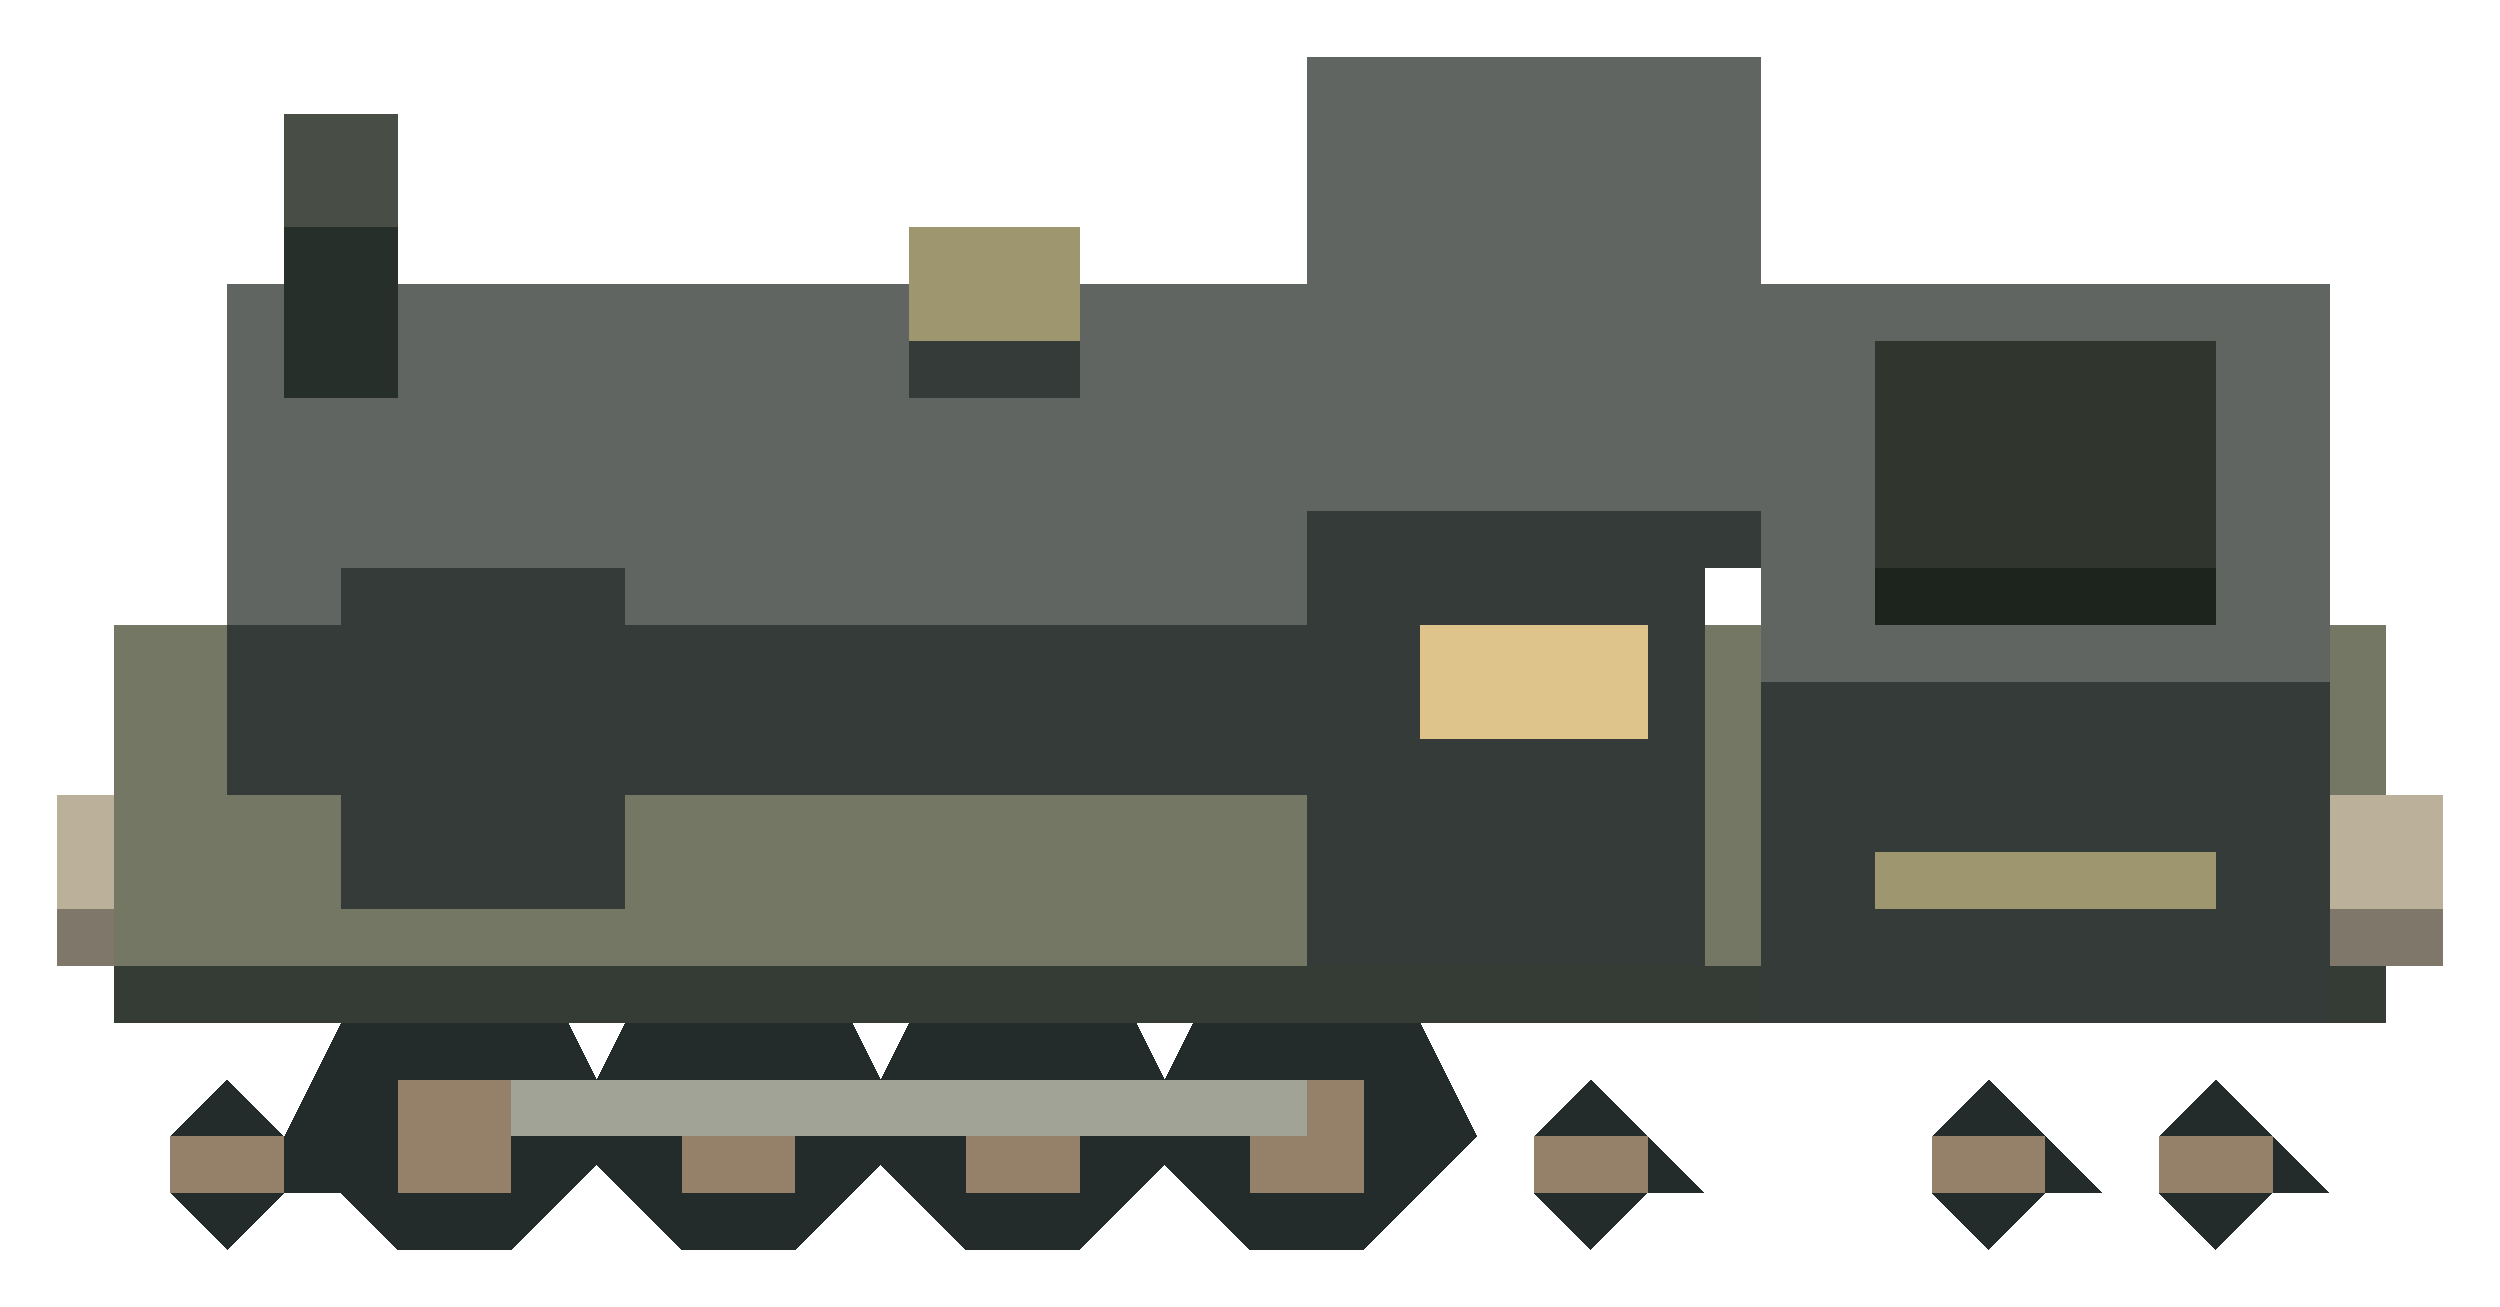
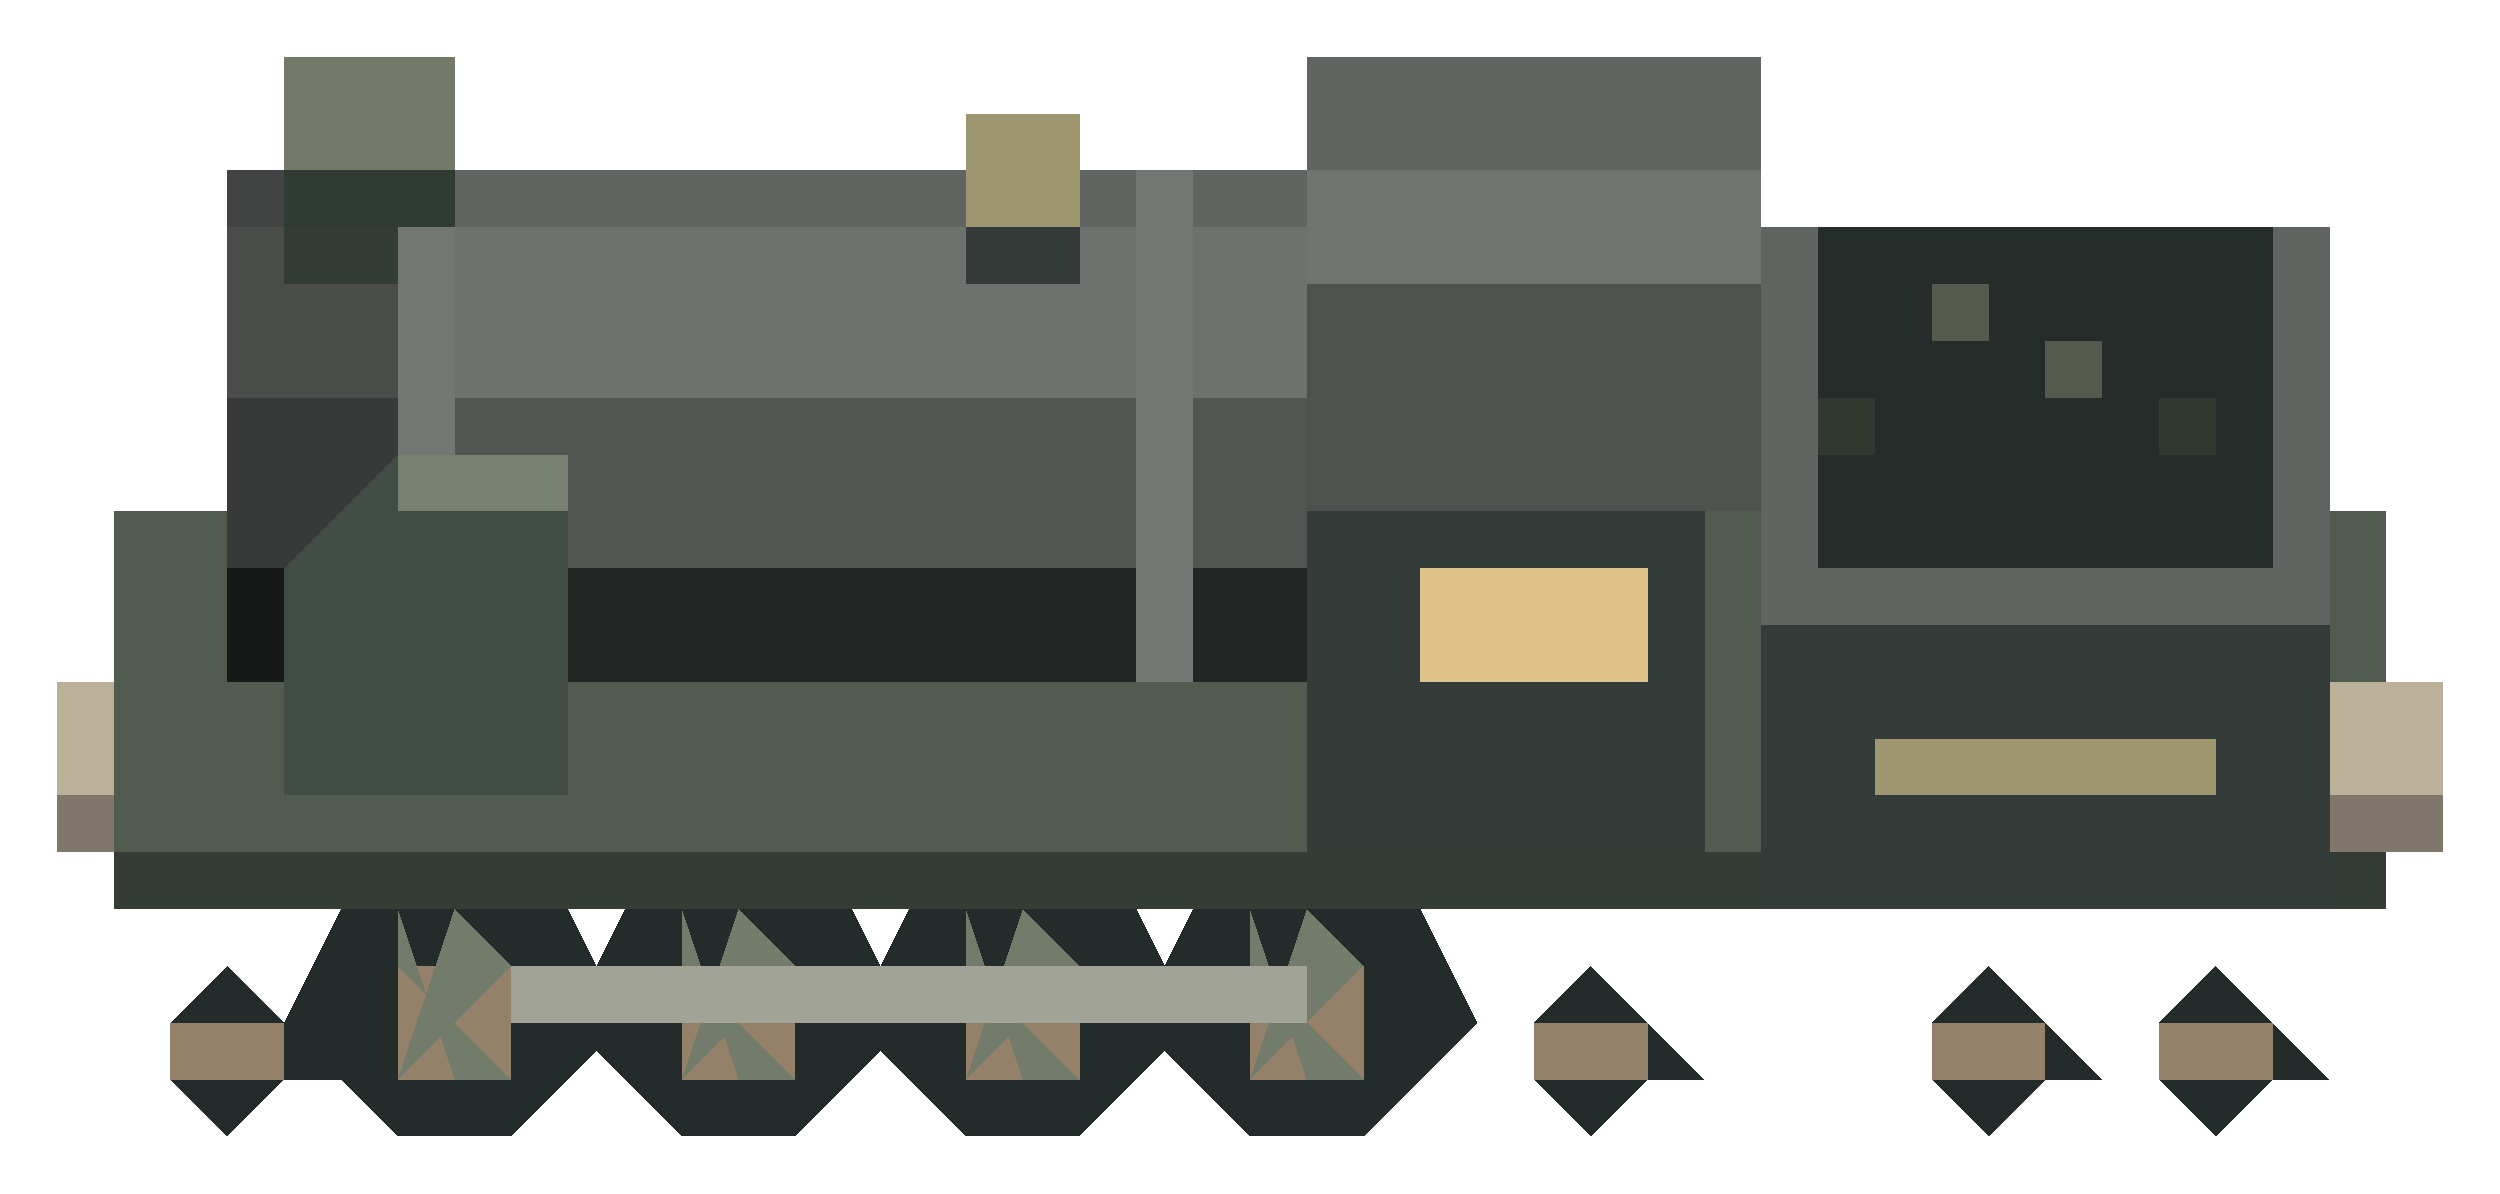
- <svg xmlns="http://www.w3.org/2000/svg" width="44" height="23" viewBox="0 0 44 23" shape-rendering="crispEdges" data-template="driving-loco-steam-mikado-left" data-anchor-x="2" data-anchor-y="18" data-length-m="20">
+ <svg xmlns="http://www.w3.org/2000/svg" width="44" height="21" viewBox="0 0 44 21" shape-rendering="crispEdges" data-template="driving-loco-steam-mikado-left" data-anchor-x="2" data-anchor-y="16" data-length-m="20">
  <g id="coupler">
-     <polygon points="1,17 3,17 3,16 1,16" fill="#7f786a" />
-     <polygon points="1,14 3,14 3,16 1,16" fill="#bbb09a" />
+     <polygon points="1,15 3,15 3,14 1,14" fill="#7f786a" />
+     <polygon points="1,12 3,12 3,14 1,14" fill="#bbb09a" />
  </g>
  <g id="running-gear">
-     <polygon points="6,21 5,20 4,19 4,19 3,20 3,21 3,21 4,22 4,22 5,21" fill="#242b2b" />
-     <polygon points="5,21 5,20 4,20 4,20 3,20 3,21 3,21 4,21 4,21 5,21" fill="#95816a" />
-     <polygon points="11,20 10,18 9,17 7,17 6,18 5,20 6,21 7,22 9,22 10,21" fill="#242b2b" />
-     <polygon points="9,20 9,19 8,19 8,19 7,19 7,20 7,21 8,21 8,21 9,21" fill="#95816a" />
-     <polygon points="16,20 15,18 14,17 12,17 11,18 10,20 11,21 12,22 14,22 15,21" fill="#242b2b" />
-     <polygon points="14,20 14,19 13,19 13,19 12,19 12,20 12,21 13,21 13,21 14,21" fill="#95816a" />
-     <polygon points="21,20 20,18 19,17 17,17 16,18 15,20 16,21 17,22 19,22 20,21" fill="#242b2b" />
-     <polygon points="19,20 19,19 18,19 18,19 17,19 17,20 17,21 18,21 18,21 19,21" fill="#95816a" />
-     <polygon points="26,20 25,18 24,17 22,17 21,18 20,20 21,21 22,22 24,22 25,21" fill="#242b2b" />
-     <polygon points="24,20 24,19 23,19 23,19 22,19 22,20 22,21 23,21 23,21 24,21" fill="#95816a" />
-     <polygon points="30,21 29,20 28,19 28,19 27,20 27,21 27,21 28,22 28,22 29,21" fill="#242b2b" />
-     <polygon points="29,21 29,20 28,20 28,20 27,20 27,21 27,21 28,21 28,21 29,21" fill="#95816a" />
-     <polygon points="37,21 36,20 35,19 35,19 34,20 34,21 34,21 35,22 35,22 36,21" fill="#242b2b" />
-     <polygon points="36,21 36,20 35,20 35,20 34,20 34,21 34,21 35,21 35,21 36,21" fill="#95816a" />
-     <polygon points="41,21 40,20 39,19 39,19 38,20 38,21 38,21 39,22 39,22 40,21" fill="#242b2b" />
-     <polygon points="40,21 40,20 39,20 39,20 38,20 38,21 38,21 39,21 39,21 40,21" fill="#95816a" />
+     <polygon points="6,19 5,18 4,17 4,17 3,18 3,19 3,19 4,20 4,20 5,19" fill="#242b2b" />
+     <polygon points="5,19 5,18 4,18 4,18 3,18 3,19 3,19 4,19 4,19 5,19" fill="#95816a" />
+     <polygon points="11,18 10,16 9,15 7,15 6,16 5,18 6,19 7,20 9,20 10,19" fill="#242b2b" />
+     <polygon points="9,18 9,17 8,17 8,17 7,17 7,18 7,19 8,19 8,19 9,19" fill="#95816a" />
+   </g>
+   <g id="driver-spokes">
+     <polygon points="9,18 7,18 6,18 9,18" fill="#737b6b" />
+     <polygon points="9,19 7,17 7,16 8,19" fill="#737b6b" />
+     <polygon points="7,19 9,17 8,16 7,19" fill="#737b6b" />
+     <polygon points="16,18 15,16 14,15 12,15 11,16 10,18 11,19 12,20 14,20 15,19" fill="#242b2b" />
+     <polygon points="14,18 14,17 13,17 13,17 12,17 12,18 12,19 13,19 13,19 14,19" fill="#95816a" />
+   </g>
+   <g id="driver-spokes">
+     <polygon points="14,18 12,18 11,18 14,18" fill="#737b6b" />
+     <polygon points="14,19 12,17 12,16 13,19" fill="#737b6b" />
+     <polygon points="12,19 14,17 13,16 12,19" fill="#737b6b" />
+     <polygon points="21,18 20,16 19,15 17,15 16,16 15,18 16,19 17,20 19,20 20,19" fill="#242b2b" />
+     <polygon points="19,18 19,17 18,17 18,17 17,17 17,18 17,19 18,19 18,19 19,19" fill="#95816a" />
+   </g>
+   <g id="driver-spokes">
+     <polygon points="19,18 17,18 16,18 19,18" fill="#737b6b" />
+     <polygon points="19,19 17,17 17,16 18,19" fill="#737b6b" />
+     <polygon points="17,19 19,17 18,16 17,19" fill="#737b6b" />
+     <polygon points="26,18 25,16 24,15 22,15 21,16 20,18 21,19 22,20 24,20 25,19" fill="#242b2b" />
+     <polygon points="24,18 24,17 23,17 23,17 22,17 22,18 22,19 23,19 23,19 24,19" fill="#95816a" />
+   </g>
+   <g id="driver-spokes">
+     <polygon points="24,18 22,18 21,18 24,18" fill="#737b6b" />
+     <polygon points="24,19 22,17 22,16 23,19" fill="#737b6b" />
+     <polygon points="22,19 24,17 23,16 22,19" fill="#737b6b" />
+     <polygon points="30,19 29,18 28,17 28,17 27,18 27,19 27,19 28,20 28,20 29,19" fill="#242b2b" />
+     <polygon points="29,19 29,18 28,18 28,18 27,18 27,19 27,19 28,19 28,19 29,19" fill="#95816a" />
+     <polygon points="37,19 36,18 35,17 35,17 34,18 34,19 34,19 35,20 35,20 36,19" fill="#242b2b" />
+     <polygon points="36,19 36,18 35,18 35,18 34,18 34,19 34,19 35,19 35,19 36,19" fill="#95816a" />
+     <polygon points="41,19 40,18 39,17 39,17 38,18 38,19 38,19 39,20 39,20 40,19" fill="#242b2b" />
+     <polygon points="40,19 40,18 39,18 39,18 38,18 38,19 38,19 39,19 39,19 40,19" fill="#95816a" />
  </g>
  <g id="frame">
-     <polygon points="2,18 42,18 42,17 2,17" fill="#343c35" />
-     <polygon points="2,11 42,11 42,17 2,17" fill="#747764" />
+     <polygon points="2,16 42,16 42,15 2,15" fill="#343c35" />
+     <polygon points="2,9 42,9 42,15 2,15" fill="#515b50" />
  </g>
  <g id="coupling-rods">
-     <polygon points="23,20 9,20 9,19 23,19" fill="#a0a395" />
+     <polygon points="23,18 9,18 9,17 23,17" fill="#a0a395" />
  </g>
  <g id="boiler">
</g>
  <g id="boiler">
-     <polygon points="23,7 4,7 4,5 23,5" fill="#616562" />
-     <polygon points="23,5 4,5 4,7 23,7" fill="#616562" />
-     <polygon points="23,7 4,7 4,11 23,11" fill="#616562" />
-     <polygon points="23,11 4,11 4,14 23,14" fill="#343b39" />
-     <polygon points="23,14 4,14 4,14 23,14" fill="#29302c" />
-     <polygon points="23,12 23,9 23,6 23,5 23,6 23,9 23,12 23,14" fill="#2d3431" />
-     <polygon points="16,7 19,7 19,6 16,6" fill="#343b39" />
-     <polygon points="16,4 19,4 19,6 16,6" fill="#9d966f" />
-     <polygon points="5,7 7,7 7,4 5,4" fill="#272f2b" />
-     <polygon points="5,2 7,2 7,4 5,4" fill="#484e45" />
+     <polygon points="23,4 7,4 7,3 23,3" fill="#343b39" />
+     <polygon points="7,4 4,4 4,3 7,3" fill="#232826" />
+     <polygon points="23,3 7,3 7,4 23,4" fill="#616562" />
+     <polygon points="7,3 4,3 4,4 7,4" fill="#414442" />
+     <polygon points="23,4 7,4 7,7 23,7" fill="#6e726f" />
+     <polygon points="7,4 4,4 4,7 7,7" fill="#4a4c4a" />
+     <polygon points="23,7 7,7 7,10 23,10" fill="#525653" />
+     <polygon points="7,7 4,7 4,10 7,10" fill="#373a38" />
+     <polygon points="23,10 7,10 7,12 23,12" fill="#343b39" />
+     <polygon points="7,10 4,10 4,12 7,12" fill="#232826" />
+     <polygon points="23,12 7,12 7,10 23,10" fill="#222625" />
+     <polygon points="7,12 4,12 4,10 7,10" fill="#171919" />
+   </g>
+   <g id="boiler-bands">
+     <polygon points="21,4 20,4 20,3 21,3" fill="#727774" />
+     <polygon points="21,3 20,3 20,4 21,4" fill="#727774" />
+     <polygon points="21,4 20,4 20,7 21,7" fill="#727774" />
+     <polygon points="21,7 20,7 20,10 21,10" fill="#727774" />
+     <polygon points="21,10 20,10 20,12 21,12" fill="#727774" />
+     <polygon points="21,12 20,12 20,10 21,10" fill="#727774" />
+     <polygon points="8,4 7,4 7,3 8,3" fill="#727774" />
+     <polygon points="8,3 7,3 7,4 8,4" fill="#727774" />
+     <polygon points="8,4 7,4 7,7 8,7" fill="#727774" />
+     <polygon points="8,7 7,7 7,10 8,10" fill="#727774" />
+     <polygon points="8,10 7,10 7,12 8,12" fill="#727774" />
+     <polygon points="8,12 7,12 7,10 8,10" fill="#727774" />
+   </g>
+   <g id="steam-dome">
+     <polygon points="17,5 19,5 19,4 17,4" fill="#343b39" />
+     <polygon points="17,2 19,2 19,4 17,4" fill="#9d966f" />
+   </g>
+   <g id="chimney">
+     <polygon points="5,5 7,5 7,3 5,3" fill="#343d35" />
+     <polygon points="5,2 7,2 7,3 5,3" fill="#777b68" />
+     <polygon points="5,4 8,4 8,3 5,3" fill="#303b33" />
+     <polygon points="5,1 8,1 8,3 5,3" fill="#737a68" />
+   </g>
+   <g id="boiler-handrail">
+     <polygon points="22,10 5,10 5,10 22,10" fill="#b4b6a0" />
  </g>
  <g id="smoke-deflector">
-     <polygon points="6,16 11,16 11,10 6,10" fill="#343b39" />
-     <polygon points="6,10 11,10 11,10 6,10" fill="#616562" />
+     <polygon points="10,14 5,14 5,10 7,8 10,8" fill="#414c44" />
+     <polygon points="10,9 7,9 7,8 10,8" fill="#788170" />
  </g>
  <g id="cab">
-     <polygon points="23,17 30,17 30,10 23,10" fill="#343b39" />
-     <polygon points="23,2 30,2 30,10 23,10" fill="#616562" />
-     <polygon points="29,13 25,13 25,11 29,11" fill="#dec38a" />
-     <polygon points="23,10 31,10 31,9 23,9" fill="#343b39" />
-     <polygon points="23,1 31,1 31,9 23,9" fill="#616562" />
+     <polygon points="23,15 30,15 30,9 23,9" fill="#343b39" />
+     <polygon points="23,2 30,2 30,9 23,9" fill="#616562" />
+     <polygon points="29,12 25,12 25,10 29,10" fill="#dec38a" />
+   </g>
+   <g id="arched-cab-roof">
+     <polygon points="31,1 23,1 23,3 31,3" fill="#616562" />
+     <polygon points="31,3 23,3 23,5 31,5" fill="#707471" />
+     <polygon points="31,5 23,5 23,9 31,9" fill="#4e514e" />
+   </g>
+   <g id="cab-trim">
+     <polygon points="24,14 30,14 30,14 24,14" fill="#9d966f" />
+     <polygon points="24,14 30,14 30,14 24,14" fill="#9d966f" />
  </g>
  <g id="tender">
-     <polygon points="31,18 41,18 41,12 31,12" fill="#343b39" />
-     <polygon points="31,5 41,5 41,12 31,12" fill="#616562" />
-     <polygon points="33,11 39,11 39,10 33,10" fill="#1d241e" />
-     <polygon points="33,6 39,6 39,10 33,10" fill="#30352e" />
-     <polygon points="33,16 39,16 39,15 33,15" fill="#9d966f" />
-     <polygon points="33,15 39,15 39,15 33,15" fill="#9d966f" />
+     <polygon points="31,16 41,16 41,11 31,11" fill="#343b39" />
+     <polygon points="31,4 41,4 41,11 31,11" fill="#616562" />
+   </g>
+   <g id="coal-load">
+     <polygon points="32,10 40,10 40,10 32,10" fill="#1c2421" />
+     <polygon points="32,4 40,4 40,10 32,10" fill="#252c29" />
+     <polygon points="38,8 39,8 39,7 38,7" fill="#2f3930" />
+     <polygon points="38,7 39,7 39,7 38,7" fill="#545a4e" />
+     <polygon points="36,7 37,7 37,7 36,7" fill="#2f3930" />
+     <polygon points="36,6 37,6 37,7 36,7" fill="#545a4e" />
+     <polygon points="34,6 35,6 35,6 34,6" fill="#2f3930" />
+     <polygon points="34,5 35,5 35,6 34,6" fill="#545a4e" />
+     <polygon points="32,8 33,8 33,7 32,7" fill="#2f3930" />
+     <polygon points="32,7 33,7 33,7 32,7" fill="#545a4e" />
+     <polygon points="33,14 39,14 39,13 33,13" fill="#9d966f" />
+     <polygon points="33,13 39,13 39,13 33,13" fill="#9d966f" />
  </g>
  <g id="coupler">
-     <polygon points="41,17 43,17 43,16 41,16" fill="#7f786a" />
-     <polygon points="41,14 43,14 43,16 41,16" fill="#bbb09a" />
+     <polygon points="41,15 43,15 43,14 41,14" fill="#7f786a" />
+     <polygon points="41,12 43,12 43,14 41,14" fill="#bbb09a" />
  </g>
</svg>
